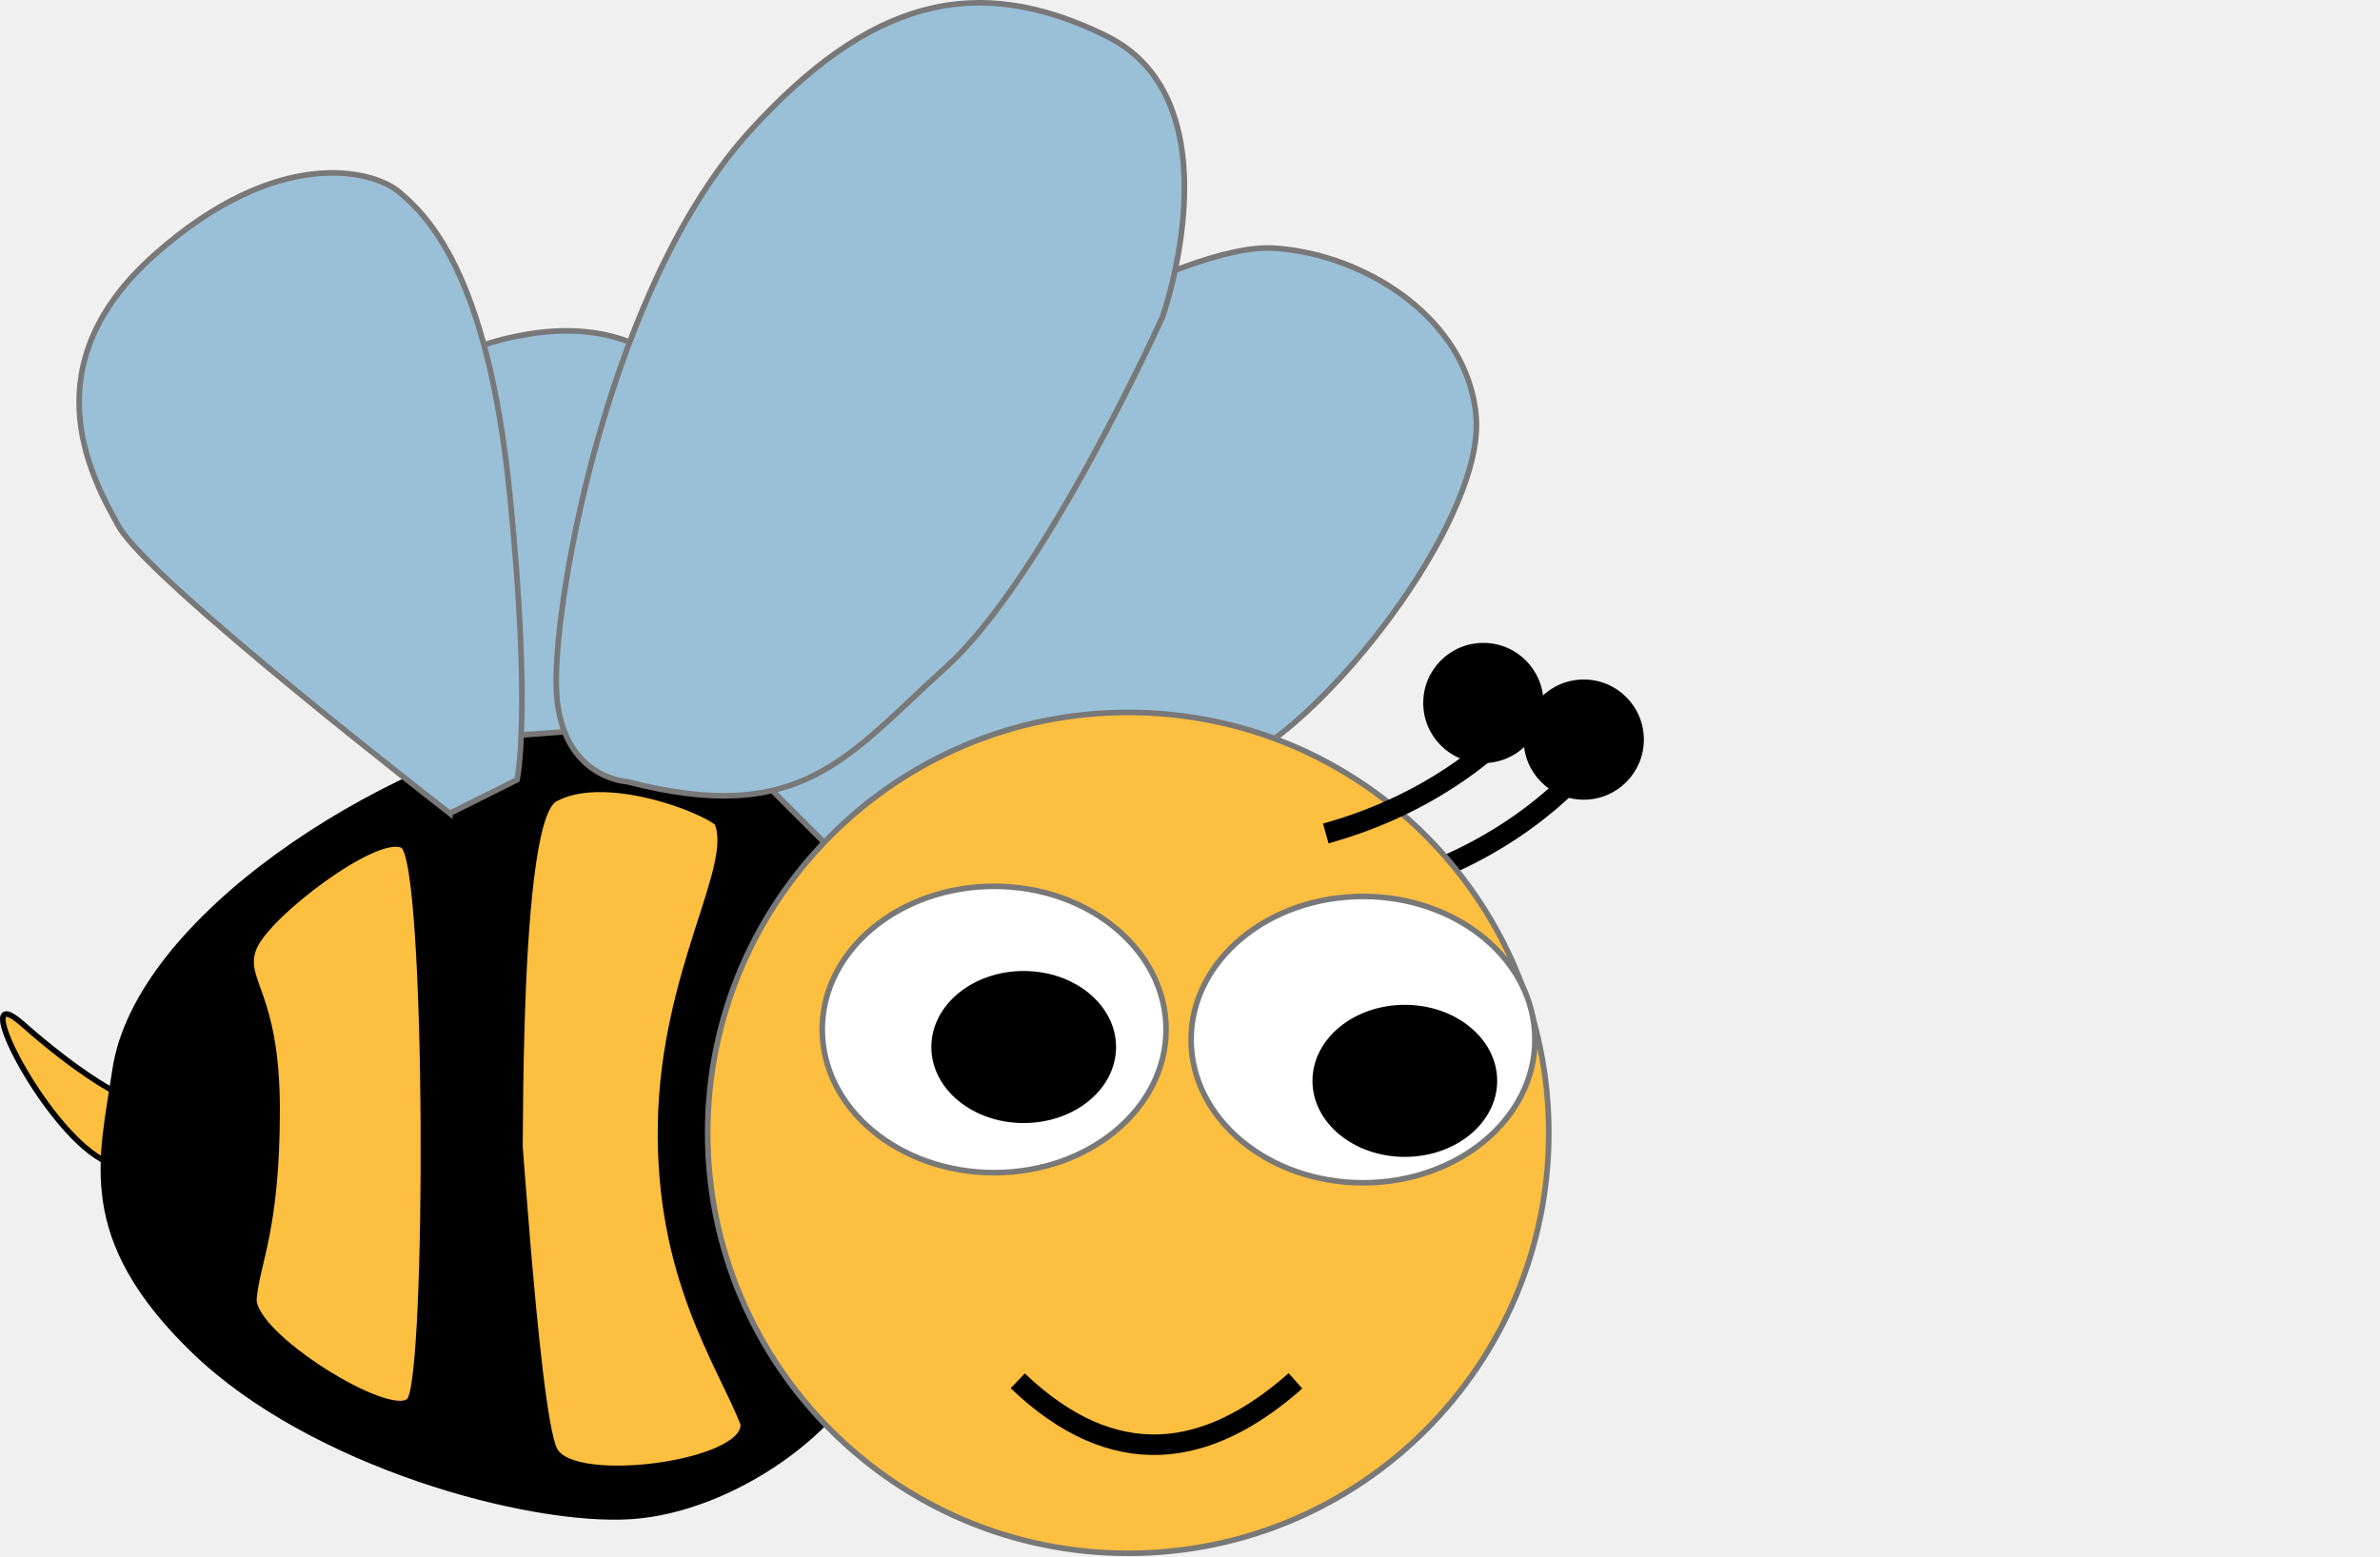
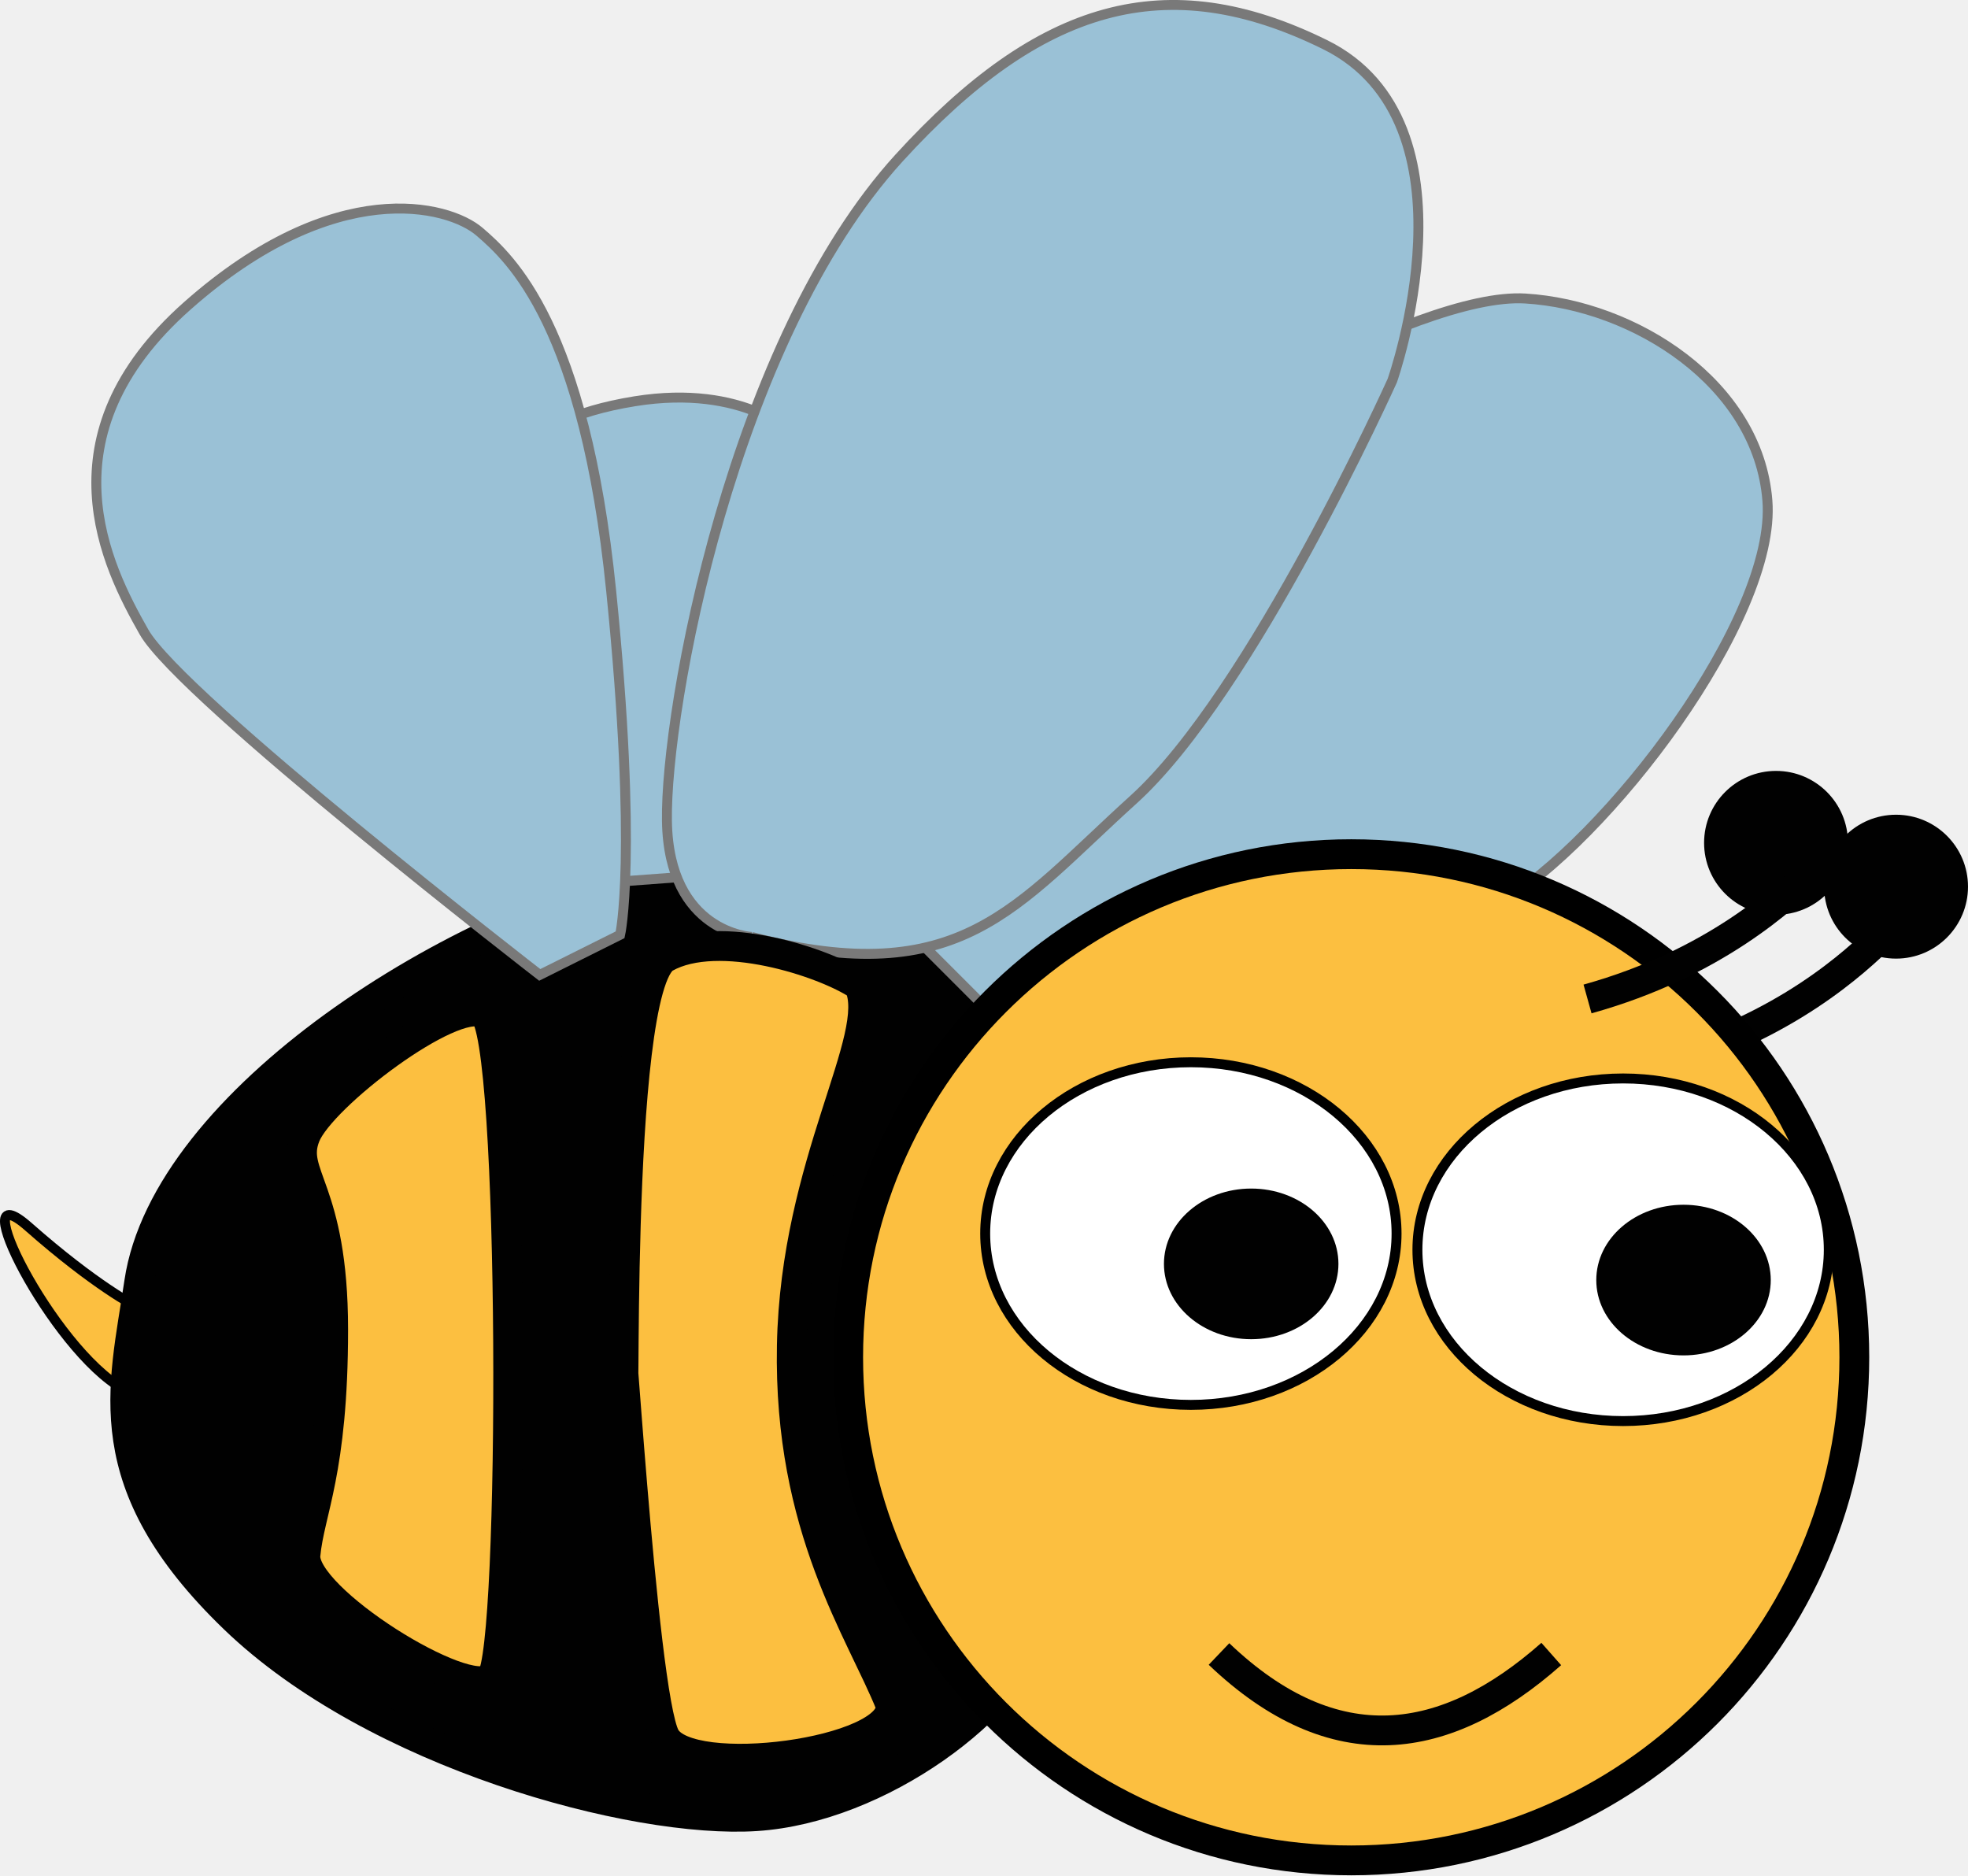
- <svg xmlns="http://www.w3.org/2000/svg" id="Layer_1" data-name="Layer 1" viewBox="0 0 1275.61 834.28">
+ <svg xmlns="http://www.w3.org/2000/svg" id="Layer_1" data-name="Layer 1" viewBox="0 0 198.06 188.72">
  <defs>
    <style>
      .cls-1, .cls-2 {
-         fill: none;
+         fill: #010101;
      }

-       .cls-2 {
-         stroke-width: 11px;
+       .cls-3 {
+         fill: #fff;
      }

-       .cls-2, .cls-3, .cls-4 {
+       .cls-3, .cls-4 {
        stroke: #000;
      }

-       .cls-2, .cls-3, .cls-4, .cls-5, .cls-6, .cls-7 {
+       .cls-3, .cls-4, .cls-5, .cls-6, .cls-2, .cls-7, .cls-8 {
        stroke-miterlimit: 10;
      }

-       .cls-3, .cls-4, .cls-5, .cls-6, .cls-7 {
+       .cls-4, .cls-6, .cls-2, .cls-7 {
        stroke-width: 3px;
      }

-       .cls-3, .cls-5 {
-         fill: #fdbf40;
+       .cls-4, .cls-6, .cls-8 {
+         fill: #fcbf40;
      }

-       .cls-5, .cls-6, .cls-7 {
-         stroke: #787878;
+       .cls-5 {
+         fill: #9ac1d6;
+         stroke: #797979;
      }

-       .cls-6 {
-         fill: #fff;
+       .cls-6, .cls-2, .cls-7, .cls-8 {
+         stroke: #010101;
      }

      .cls-7 {
-         fill: #99c0d6;
+         fill: none;
      }
    </style>
  </defs>
-   <path class="cls-3" d="M59.9,584.37s-17.72-8.86-47.85-35.44,10.63,54.94,42.53,72.66,5.32-37.22,5.32-37.22Z" />
-   <path class="cls-4" d="M449.78,458.54s-50.78-89.5-148.86-69.11-227.28,103.54-239.24,184.31c-7.09,47.85-20.39,89.92,42.53,150.63s178.99,92.15,233.93,88.61,116.24-48.56,127.6-86.84-15.95-267.6-15.95-267.6Z" />
-   <path class="cls-7" d="M448.12,458.07l-36-36s-.66-144.02,51.24-182.76,170.49-109.25,219.34-106.27,104.29,38.01,108.47,90.49-71.66,152.79-121.47,181.5-213.07,84.04-213.07,84.04l-9.51-34.99" />
-   <path class="cls-7" d="M306.12,392.07l-27,2-50.87-180.09s-1.92-25.71,55.49-34.96c49.38-7.95,72.1,15.46,72.1,15.46l-49.73,197.58Z" />
-   <path class="cls-7" d="M241.12,436.07s-160.71-124.3-177.35-153.65-46.49-87.84,19.49-146.21,116.86-45.14,130.86-33.14,47.02,41.99,59.01,160.99,3.99,154,3.99,154l-36,18Z" />
-   <path class="cls-7" d="M336.12,419.07s-37.25-1.7-38-52,29.37-215.11,104-297C465.22.84,521.97-15.72,592.97,19.27s30.16,150.53,30.16,150.53c0,0-62.97,139.84-116,187.79s-77.32,85.81-171.01,61.48Z" />
-   <path class="cls-2" d="M742.36,475.56c57.13-15.89,88.77-45.9,100.13-56.95" />
-   <circle class="cls-5" cx="604.7" cy="607.37" r="225.41" />
-   <ellipse class="cls-6" cx="532.84" cy="551.94" rx="92.14" ry="76.76" />
-   <ellipse class="cls-6" cx="730.53" cy="557.37" rx="92.14" ry="76.76" />
-   <ellipse cx="548.67" cy="561.34" rx="49.5" ry="40.76" />
-   <ellipse cx="752.94" cy="579.48" rx="49.5" ry="40.76" />
-   <circle cx="795.03" cy="376.89" r="32.22" />
-   <circle cx="848.84" cy="396.52" r="32.22" />
-   <line class="cls-1" x1="839.83" y1="430.05" x2="780.36" y2="466.85" />
-   <path class="cls-2" d="M710.57,446.85c57.13-15.89,88.77-45.9,100.13-56.95" />
-   <path class="cls-2" d="M545.47,740.32c51.8,49.41,101.65,41.75,148.86,0" />
-   <path class="cls-3" d="M215.85,453.23c14.18,7.09,14.18,287.09,3.54,297.72s-85.06-35.44-83.29-54.94,12.41-37.22,12.41-101.01-19.49-69.11-12.41-86.84,65.57-62.03,79.75-54.94Z" />
-   <path class="cls-3" d="M384.21,440.82c10.63,23.04-28.58,79.06-30.13,161.27s31.04,127.98,44.3,161.27c1.77,21.27-90.38,33.67-101.01,14.18s-22.11-224.93-19.49-164.81-4.26-170.96,19.49-184.31,70.89,1.77,86.84,12.41Z" />
+   <path class="cls-8" d="M13.62,131.42s-3.98-1.99-10.75-7.96c-6.77-5.97,2.39,12.34,9.55,16.32s1.19-8.36,1.19-8.36Z" />
+   <path class="cls-2" d="M101.19,103.16s-11.41-20.1-33.44-15.52c-22.03,4.58-51.05,23.26-53.74,41.4-1.59,10.75-4.58,20.2,9.55,33.83,14.13,13.64,40.2,20.7,52.54,19.9s26.11-10.91,28.66-19.5c2.55-8.6-3.58-60.11-3.58-60.11Z" />
+   <path class="cls-5" d="M100.82,103.05l-8.09-8.09s-.15-32.35,11.51-41.05c11.66-8.7,38.29-24.54,49.27-23.87s23.43,8.54,24.36,20.33c.94,11.79-16.1,34.32-27.28,40.77s-47.86,18.88-47.86,18.88l-2.14-7.86" />
+   <path class="cls-5" d="M68.92,88.23l-6.06.45-11.43-40.45s-.43-5.77,12.46-7.85c11.09-1.79,16.2,3.47,16.2,3.47l-11.17,44.38Z" />
+   <path class="cls-5" d="M54.32,98.11S18.23,70.19,14.49,63.6s-10.44-19.73,4.38-32.84c14.82-13.11,26.25-10.14,29.39-7.44s10.56,9.43,13.25,36.16.9,34.59.9,34.59l-8.09,4.04Z" />
+   <path class="cls-5" d="M75.66,94.29s-8.37-.38-8.54-11.68c-.17-11.3,6.6-48.32,23.36-66.71C104.66.35,117.4-3.37,133.35,4.49s6.77,33.81,6.77,33.81c0,0-14.14,31.41-26.06,42.18-11.91,10.77-17.37,19.27-38.41,13.81Z" />
+   <path class="cls-7" d="M166.91,106.98c12.83-3.57,19.94-10.31,22.49-12.79" />
+   <circle class="cls-4" cx="135.99" cy="136.59" r="50.63" />
+   <ellipse class="cls-3" cx="119.85" cy="124.14" rx="20.7" ry="17.24" />
+   <ellipse class="cls-1" cx="125.92" cy="127.19" rx="8.78" ry="7.58" />
+   <circle class="cls-1" cx="178.74" cy="84.82" r="7.24" />
+   <circle class="cls-1" cx="190.82" cy="89.23" r="7.24" />
+   <path class="cls-7" d="M159.77,100.53c12.83-3.57,19.94-10.31,22.49-12.79" />
+   <path class="cls-7" d="M122.68,166.45c11.64,11.1,22.83,9.38,33.44,0" />
+   <path class="cls-6" d="M48.65,101.96c3.18,1.59,3.18,64.48.8,66.87s-19.11-7.96-18.71-12.34,2.79-8.36,2.79-22.69-4.38-15.52-2.79-19.5,14.73-13.93,17.91-12.34Z" />
+   <path class="cls-6" d="M86.46,99.18c2.39,5.17-6.42,17.76-6.77,36.22s6.97,28.75,9.95,36.22c.4,4.78-20.3,7.56-22.69,3.18s-4.97-50.52-4.38-37.02c.59,13.5-.96-38.4,4.38-41.4s15.92.4,19.5,2.79Z" />
+   <ellipse class="cls-3" cx="163.35" cy="125.77" rx="20.7" ry="17.24" />
+   <ellipse class="cls-1" cx="169.43" cy="128.82" rx="8.78" ry="7.58" />
</svg>
